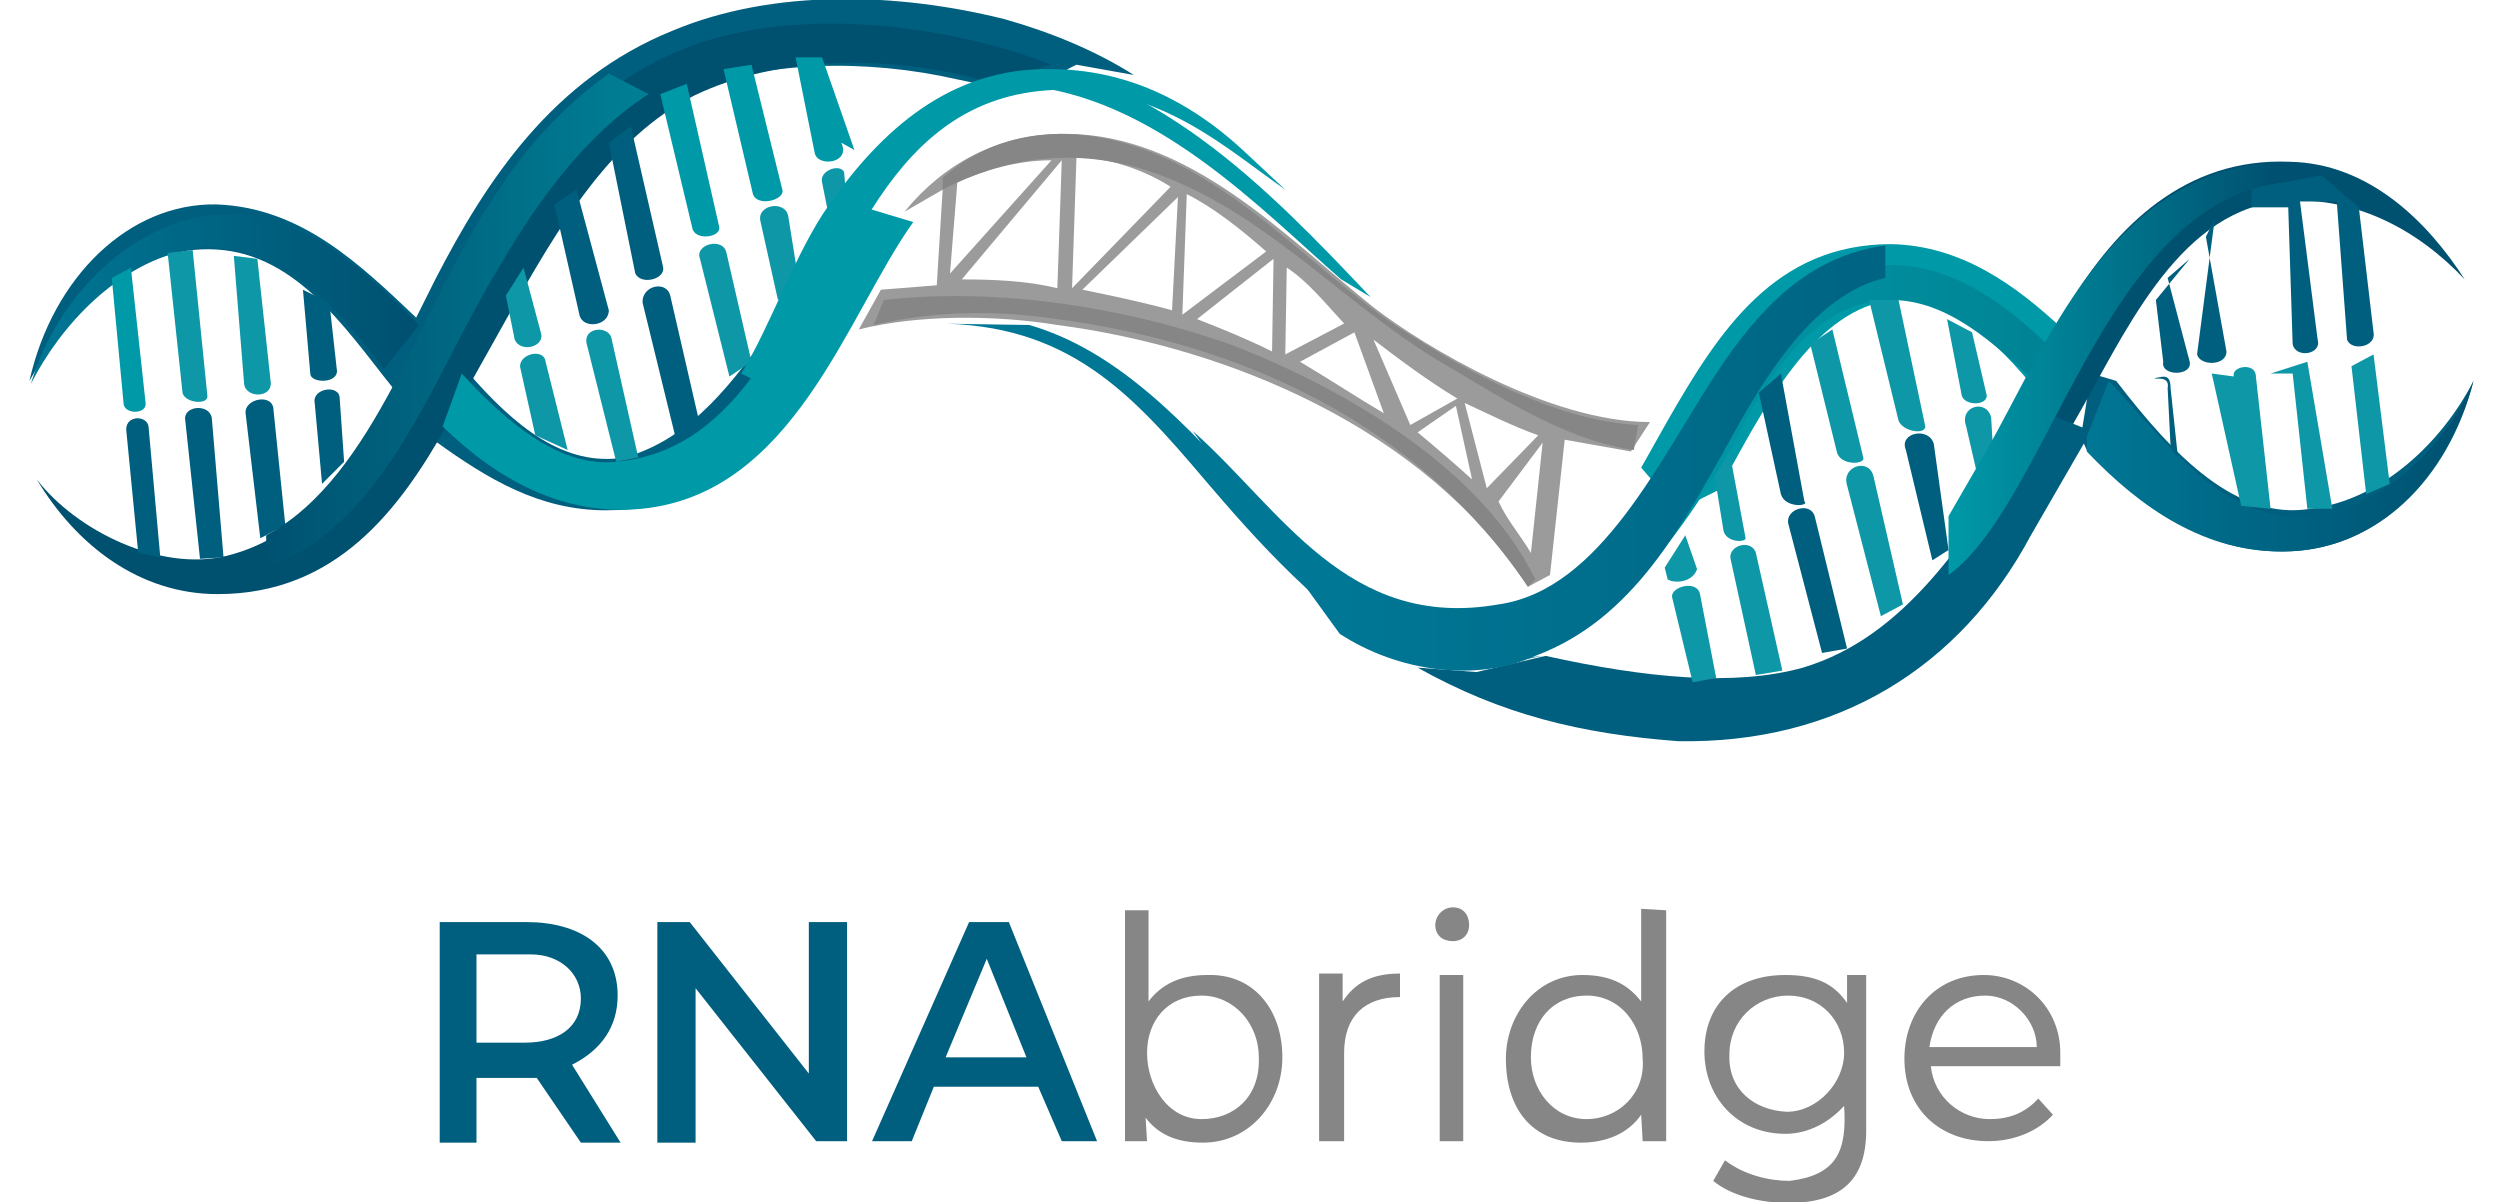
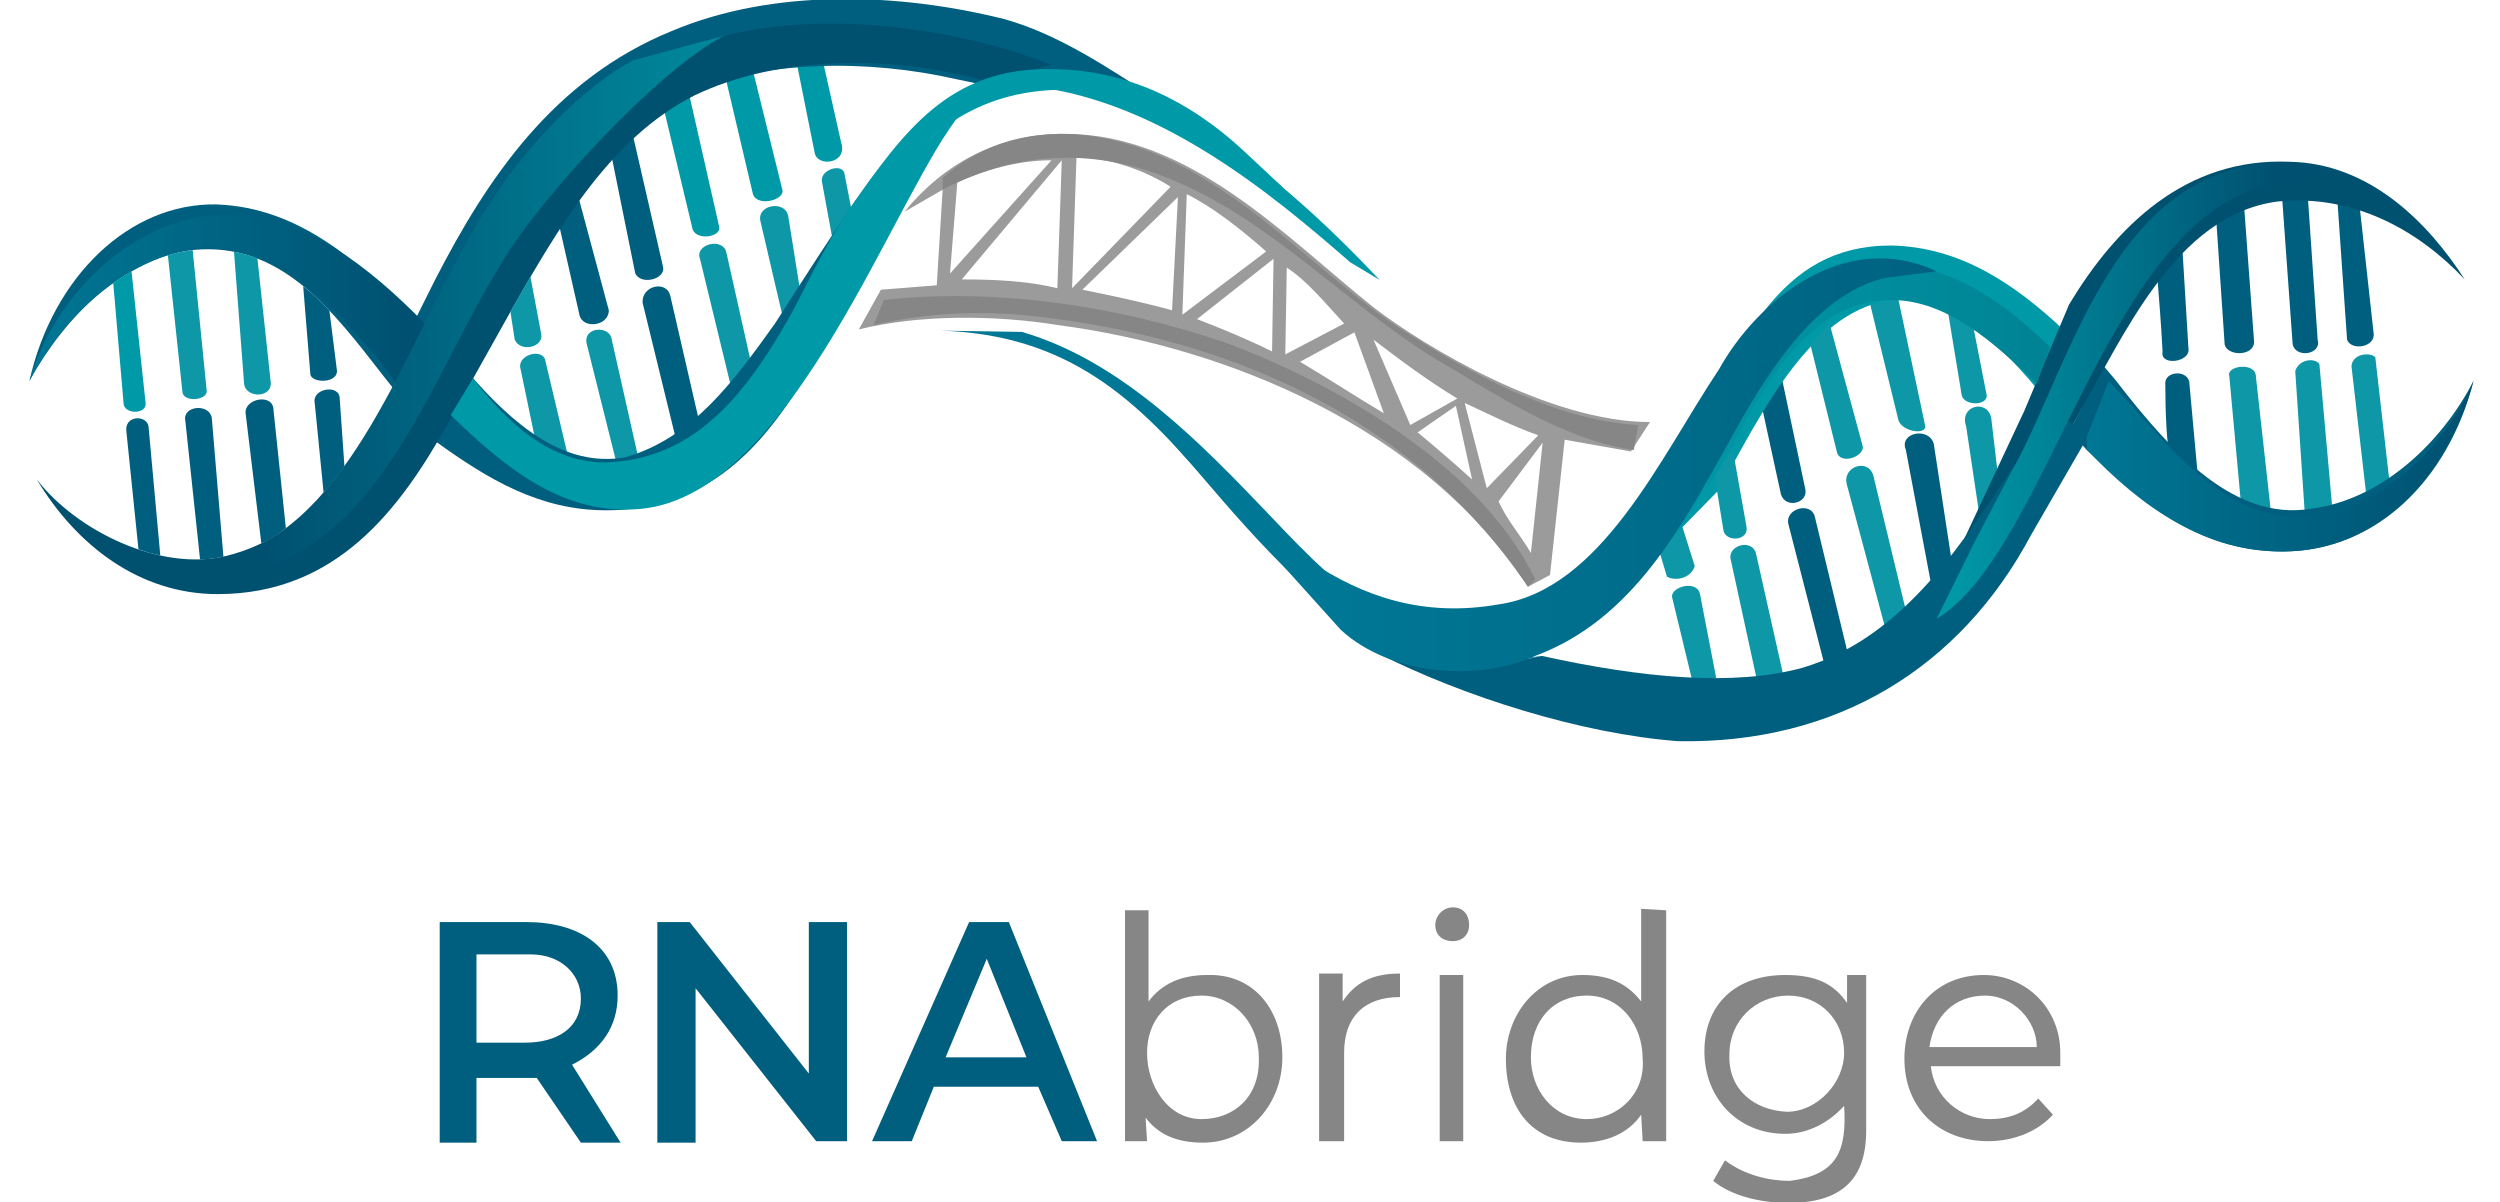
- <svg xmlns="http://www.w3.org/2000/svg" viewBox="0 0 170 81.7">
-   <style type="text/css">.cls-0 {fill:#005F7F;}
+ <svg xmlns="http://www.w3.org/2000/svg" viewBox="0 0 170 81.7" version="1.1" id="svg69">
+   <defs id="defs69" />
+   <style type="text/css" id="style1">.cls-0 {fill:#005F7F;}
.cls-1 {fill:#878787;}
.cls-2 {fill:#B2B2B2;}
.cls-3 {fill:#0099A8;}
.cls-4 {fill:#005070;}
.cls-5 {fill:#0D97A7;}
.cls-6 {fill:#9C9B9B;}
.cls-7 {fill:#007795;}
.cls-8 {fill:url(#SVGID_1_);}
.cls-9 {fill:#868686;}</style>
-   <path class="cls-0" d="m39.5 77.7-3-4.4h-0.7-3.4v4.4h-2.5v-15h5.9c3.6 0 6.2 1.7 6.2 5 0 2.1-1.1 3.7-3.1 4.7l3.3 5.3h-2.7zm-7.1-6.8h3.3c2.2 0 3.8-1 3.8-3 0-1.7-1.4-3-3.4-3h-3.7v6.1-0.1z" />
-   <path class="cls-0" d="m44.7 62.7h2.2l8.1 10.3v-10.3h2.6v14.9h-2.1l-8.2-10.4v10.5h-2.6v-15z" />
-   <path class="cls-0" d="m70.6 73.9h-7.1l-1.5 3.7h-2.7l6.6-14.9h2.7l6 14.9h-2.4l-1.6-3.7zm-0.8-2-2.7-6.7-2.8 6.7h5.5z" />
-   <path class="cls-9" d="m87.2 71.9c0 3.2-2.3 5.8-5.4 5.8-1.7 0-3-0.5-3.9-1.7l0.1 1.6h-1.5v-15.7h1.6v6.2c0.9-1.2 2.2-1.8 4-1.8 3.1-0.1 5.1 2.3 5.1 5.6zm-1.6 0c0-2.3-1.7-4.2-3.9-4.2-2.3 0-3.7 1.7-3.7 3.9s1.4 4.5 3.7 4.5c2.2 0 4-1.5 3.9-4.2z" />
-   <path class="cls-9" d="m95.2 66.2v1.6c-2.4 0-3.8 1.3-3.8 3.8v6h-1.7v-11.4h1.6v1.9c0.8-1.2 1.9-1.9 3.9-1.9z" />
-   <path class="cls-9" d="m97.6 62.9c0-0.6 0.5-1.2 1.2-1.2s1.1 0.5 1.1 1.2-0.5 1.1-1.1 1.1c-0.7 0-1.2-0.4-1.2-1.1zm0.3 3.4h1.6v11.3h-1.6v-11.3z" />
-   <path class="cls-9" d="m113.3 61.9v15.7h-1.6l-0.1-1.8c-0.9 1.3-2.4 1.9-4.1 1.9-3.4 0-5.1-2.4-5.1-5.7 0-3 2.1-5.7 5.2-5.7 1.7 0 3 0.5 4 1.8v-6.3l1.7 0.1zm-1.6 10.1c0-2.3-1.5-4.3-3.8-4.3s-3.8 1.7-3.8 4.2c0 2.2 1.5 4.2 3.8 4.2 2.1 0 4-1.7 3.8-4.1z" />
-   <path class="cls-9" d="m126.9 66.3h-1.3v1.9c-0.9-1.3-2.1-1.9-4.2-1.9-3.4 0-5.5 2-5.5 5.2 0 3.1 2.2 5.6 5.5 5.6 1.6 0 3-0.8 4-1.9 0.2 3.1-0.5 4.7-3.7 5.1-1.4 0-3.1-0.4-4.4-1.4l-0.8 1.4c1.2 1 3.2 1.5 5.1 1.5 3.5 0 5.3-1.5 5.3-4.9v-10.6zm-5.4 9.3c-2.2-0.1-4-1.5-3.9-3.9 0-2.3 1.8-4 4-4s3.8 1.7 3.8 3.9c0 2-1.8 4-3.9 4z" />
-   <path class="cls-9" d="m140.1 72.5h-8.8c0.2 2.1 2 3.6 4 3.6 1.3 0 2.4-0.4 3.3-1.4l1 1.1c-1 1.1-2.6 1.8-4.4 1.8-3.3 0-5.7-2.2-5.7-5.6 0-3.2 2.1-5.7 5.4-5.7 2.8 0 5.2 2.2 5.2 5.3v0.9zm-1.6-1.3c0-1.8-1.6-3.5-3.5-3.5-2.1 0-3.5 1.4-3.8 3.5h7.3z" />
-   <path class="cls-3" d="m93.2 20.2c-7.1-7.5-14.9-15.6-25.9-16.5l2.1 2.1c9.1 0.7 16.4 8.5 21.8 13.2l2 1.2z" />
-   <path class="cls-0" d="m68.3 1.3c-7.2-1.8-15.7-2.1-22.6 0.8-8.1 3.3-12.6 10.1-16.1 16.9l-1.3 2.6c-3.8-3.6-7.8-7.5-13.6-7.7-5.9-0.1-11.1 4.9-12.7 12 2.5-4.5 6.4-8.3 11.1-8.9 6-0.6 9.5 4.1 13 8.6l3.5 4.4c3.6 2.6 7.1 4.7 11.6 4.7 9.5 0 13.1-6.8 16.9-13.3l-4.2-1.4-1.2 2c-2.8 3.9-5.6 7.8-10.2 9.1-4.1 0.7-7.5-2.1-10.7-5.8l3.5-6.5c3.1-5.2 6.3-10.2 11.5-12.5 5.1-2.2 12.2-2.3 18.3-0.9l4.3 0.9 3.8-1.9 3.9 0.7c-2.5-1.6-5.6-2.9-8.8-3.8z" />
-   <path class="cls-4" d="m2.5 32.6c2.7 4.5 7 7.8 12.3 7.8 8.1 0 12.4-5.8 15.6-11.5l4.2-7.5c3.4-6 6.9-12 12.6-14.9 5.8-2.8 13.7-2.8 20.1-0.9l4.2-1.2c-7.2-2.8-17.4-4-24.7-1.2-7.7 2.9-11.8 9.7-15.7 16.5l-3.5 6.4c-2.9 5-6.5 10.3-12.2 11.7-4.5 1.1-10.2-1.7-12.9-5.2z" />
-   <path class="cls-3" d="m140.4 22.5c-3.4-3.2-7.1-5.8-11.8-5.9-7.9 0-11.7 5.9-15.2 12l-1.8 3.2 2.5 2.9 2.8-1.4 0.7-1.3c2.8-5.1 6-10.9 11-11.6 3.5-0.3 6.5 2.1 9.5 5.7l3.4-1-1.1-2.6z" />
-   <path class="cls-0" d="m143.9 25.9-1.7-0.5-0.7 4.3 0.4 0.9c3.7 3.4 7.4 6.9 13.3 6.9 6.4 0 11.3-4.9 13-11.6-2.1 4.1-6.2 8.1-11.1 8.7-5 0.8-9.2-3.5-13.2-8.7z" />
-   <path class="cls-4" d="m167.6 19c-2.5-3.9-6.5-7.9-11.9-8-7.1-0.3-11.8 4.4-15 9.7l-3.8 6.8-1.8 3.2 2.5 2.6 2.4-2.7 1.1-2c3.3-5.7 6.8-14 13.8-14.9 5.1-0.5 9.5 1.9 12.7 5.3z" />
-   <path class="cls-0" d="m138.1 36.4 4.1-7.1-2.8-1.1-1.8 2.5c-4 6-8 12.6-15 14.7-4.7 1.3-10.7 0.7-17.5-0.8l-4.7 1.1-4-0.3c5.7 3.2 11.1 4.5 17.7 5 10.8 0.2 19.2-5 24-14z" />
-   <path class="cls-7" d="m70 22.1-6.4-0.1c9 0 13.3 4.7 18.3 10.6 3.5 4.1 8 9.2 13.5 12.3l5.3 0.5 4.2-0.8c-8 1.1-13.5-4.2-18.5-9.5-4.5-4.7-9.5-11-16.4-13z" />
+   <path class="cls-0" d="m39.5 77.7-3-4.4h-0.7-3.4v4.4h-2.5v-15h5.9c3.6 0 6.2 1.7 6.2 5 0 2.1-1.1 3.7-3.1 4.7l3.3 5.3h-2.7zm-7.1-6.8h3.3c2.2 0 3.8-1 3.8-3 0-1.7-1.4-3-3.4-3h-3.7v6.1-0.1z" id="path1" />
+   <path class="cls-0" d="m44.7 62.7h2.2l8.1 10.3v-10.3h2.6v14.9h-2.1l-8.2-10.4v10.5h-2.6v-15z" id="path2" />
+   <path class="cls-0" d="m70.6 73.9h-7.1l-1.5 3.7h-2.7l6.6-14.9h2.7l6 14.9h-2.4l-1.6-3.7zm-0.8-2-2.7-6.7-2.8 6.7h5.5z" id="path3" />
+   <path class="cls-9" d="m87.2 71.9c0 3.2-2.3 5.8-5.4 5.8-1.7 0-3-0.5-3.9-1.7l0.1 1.6h-1.5v-15.7h1.6v6.2c0.9-1.2 2.2-1.8 4-1.8 3.1-0.1 5.1 2.3 5.1 5.6zm-1.6 0c0-2.3-1.7-4.2-3.9-4.2-2.3 0-3.7 1.7-3.7 3.9s1.4 4.5 3.7 4.5c2.2 0 4-1.5 3.9-4.2z" id="path4" />
+   <path class="cls-9" d="m95.2 66.2v1.6c-2.4 0-3.8 1.3-3.8 3.8v6h-1.7v-11.4h1.6v1.9c0.8-1.2 1.9-1.9 3.9-1.9z" id="path5" />
+   <path class="cls-9" d="m97.6 62.9c0-0.6 0.5-1.2 1.2-1.2s1.1 0.5 1.1 1.2-0.5 1.1-1.1 1.1c-0.7 0-1.2-0.4-1.2-1.1zm0.3 3.4h1.6v11.3h-1.6v-11.3z" id="path6" />
+   <path class="cls-9" d="m113.3 61.9v15.7h-1.6l-0.1-1.8c-0.9 1.3-2.4 1.9-4.1 1.9-3.4 0-5.1-2.4-5.1-5.7 0-3 2.1-5.7 5.2-5.7 1.7 0 3 0.5 4 1.8v-6.3l1.7 0.1zm-1.6 10.1c0-2.3-1.5-4.3-3.8-4.3s-3.8 1.7-3.8 4.2c0 2.2 1.5 4.2 3.8 4.2 2.1 0 4-1.7 3.8-4.1z" id="path7" />
+   <path class="cls-9" d="m126.9 66.3h-1.3v1.9c-0.9-1.3-2.1-1.9-4.2-1.9-3.4 0-5.5 2-5.5 5.2 0 3.1 2.2 5.6 5.5 5.6 1.6 0 3-0.8 4-1.9 0.2 3.1-0.5 4.7-3.7 5.1-1.4 0-3.1-0.4-4.4-1.4l-0.8 1.4c1.2 1 3.2 1.5 5.1 1.5 3.5 0 5.3-1.5 5.3-4.9v-10.6zm-5.4 9.3c-2.2-0.1-4-1.5-3.9-3.9 0-2.3 1.8-4 4-4s3.8 1.7 3.8 3.9c0 2-1.8 4-3.9 4z" id="path8" />
+   <path class="cls-9" d="m140.1 72.5h-8.8c0.2 2.1 2 3.6 4 3.6 1.3 0 2.4-0.4 3.3-1.4l1 1.1c-1 1.1-2.6 1.8-4.4 1.8-3.3 0-5.7-2.2-5.7-5.6 0-3.2 2.1-5.7 5.4-5.7 2.8 0 5.2 2.2 5.2 5.3v0.9zm-1.6-1.3c0-1.8-1.6-3.5-3.5-3.5-2.1 0-3.5 1.4-3.8 3.5h7.3z" id="path9" />
+   <path class="cls-3" d="M 93.825,19.044 C 86.725,11.544 78.3,4.6 67.3,3.7 l 2.1,2.1 c 9.1,0.7 17.025,7.344 22.425,12.044 z" id="path10" />
+   <path class="cls-3" d="m48.9 15.4-2.2-9.7-1.8 0.7 2.2 9.2c0.3 0.8 2 0.5 1.8-0.2z" id="path27" />
+   <path class="cls-0" d="m45.1 18.2-2.2-9.6-1.5 1.1 1.8 8.9c0.4 0.8 2 0.4 1.9-0.4z" id="path28" />
+   <path class="cls-0" d="m41.4 21.1-2.2-8.2-1.5 1 1.7 7.5c0.2 1 2 0.8 2-0.3z" id="path29" />
+   <path class="cls-3" d="m53.2 12.9-2.1-8.5-1.9 0.3 2 8.5c0.3 0.9 2.2 0.4 2-0.3z" id="path26" />
+   <path class="cls-3" d="m 55.9,3.9 h -1.8 l 1.3,6.5 c 0.2,1 2.268,0.722 1.8,-0.7 z" id="path25" />
+   <path class="cls-5" d="m43.4 31.1-1.8-8c-0.1-1-2-0.9-1.7 0.3l2 8 1.5-0.3z" id="path32" />
+   <path class="cls-5" d="M 51.233,25.395 49.4,17.2 c -0.2,-1.1 -2.2,-0.6 -1.8,0.4 l 2.133,8.795 z" id="path34" />
+   <path class="cls-5" d="M 38.6,30.92 37.1,24.6 c -0.1,-1 -2,-0.5 -1.7,0.5 l 1,4.82 z" id="path31" />
+   <path class="cls-5" d="M 58.114,15.338 57.4,11.7 c -0.3,-0.6 -1.7,-0.1 -1.5,0.7 l 0.71,3.87 z" id="path36" />
+   <path class="cls-5" d="m 54.4,19.7 -0.8,-5 C 53.4,13.6 51.5,13.9 51.7,15 l 1.565,6.715 z" id="path35" />
+   <path class="cls-0" d="M 68.3,1.3 C 61.1,-0.5 52.6,-0.8 45.7,2.1 37.6,5.4 33.1,12.2 29.6,19 l -1.3,2.6 C 24.5,18 20.5,14.1 14.7,13.9 8.8,13.8 3.6,18.8 2,25.9 4.5,21.4 8.4,17.6 13.1,17 c 6,-0.6 9.5,4.1 13,8.6 l 3.5,4.4 c 3.6,2.6 7.1,4.7 11.6,4.7 9.5,0 12.912,-8.05 16.712,-14.55 L 62.765,8.018 C 59.546,12.506 62.249,6.999 52.7,22 49.9,25.9 47.1,29.8 42.5,31.1 38.4,31.8 35,29 31.8,25.3 l 3.5,-6.5 C 38.4,13.6 41.6,8.6 46.8,6.3 51.9,4.1 59,4 65.1,5.4 l 4.3,0.9 3.612,-1.384 3.9,0.7 C 74.412,4.016 71.5,2.2 68.3,1.3 Z" id="path11" />
+   <path class="cls-4" d="m2.5 32.6c2.7 4.5 7 7.8 12.3 7.8 8.1 0 12.4-5.8 15.6-11.5l4.2-7.5c3.4-6 6.9-12 12.6-14.9 5.8-2.8 13.7-2.8 20.1-0.9l4.2-1.2c-7.2-2.8-17.4-4-24.7-1.2-7.7 2.9-11.8 9.7-15.7 16.5l-3.5 6.4c-2.9 5-6.5 10.3-12.2 11.7-4.5 1.1-10.2-1.7-12.9-5.2z" id="path12" />
+   <path class="cls-5" d="M 129.687,41.873 127.4,32.4 c -0.3,-1.3 -2.2,-0.7 -1.8,0.6 l 2.587,9.673 z" id="path52" />
+   <path class="cls-0" d="M 125.744,44.818 123.4,35.1 c -0.3,-1 -2,-0.5 -1.8,0.5 l 2.444,9.518 z" id="path51" />
+   <path class="cls-0" d="M 132.721,38.195 131.5,30.2 c -0.3,-1.2 -2.4,-0.8 -1.9,0.4 l 1.723,9.157 z" id="path53" />
+   <path class="cls-5" d="M 135.854,32.254 135.4,28.4 c -0.3,-1.3 -2.2,-0.8 -1.7,0.6 l 0.867,5.811 z" id="path54" />
+   <path class="cls-5" d="m 135.1,26.9 -0.934,-4.775 -1.7,-0.9 L 133.4,26.9 c 0.2,0.7 1.7,0.7 1.7,0 z" id="path58" />
+   <path class="cls-5" d="m130.9 28.9-1.8-8.5h-2l2 8.2c0.3 0.8 2 1 1.8 0.3z" id="path59" />
+   <path class="cls-0" d="M 122.777,33.338 121.1,25.4 l -1.5,1.3 1.5,6.9 c 0.3,1 1.779,0.645 1.677,-0.262 z" id="path61" />
+   <path class="cls-5" d="m 115.244,38.497 -0.997,-3.169 -1.4,2.2 0.507,1.684 c 0.5,0.3 1.591,0.184 1.891,-0.716 z" id="path48" />
+   <path class="cls-3" d="m 140.4,22.5 c -3.4,-3.2 -7.1,-5.706 -11.8,-5.806 -7.9,0 -9.936,6.971 -13.919,12.688 -0.845,1.213 -0.722,2.545 -1.081,3.817 L 112.991,37.294 116.9,33.3 117.6,32 c 2.8,-5.1 6,-10.9 11,-11.6 3.5,-0.3 6.789,2.288 9.789,5.888 L 141.5,25.1 Z" id="path13" />
+   <path class="cls-5" d="m 159.9,24.9 c 0.079,-0.914 1.377,-0.951 1.622,-0.59 L 162.5,32.9 l -1.6,0.7 z" id="path65" />
+   <path class="cls-5" d="M 151.591,25.556 152.4,34.4 l 2,0.2 -1,-9 c 0,-1 -2.009,-0.744 -1.809,-0.044 z" id="path66" />
+   <path class="cls-5" d="M 157.718,24.755 158.6,34.6 l -1.874,0.315 -0.65,-9.691 c 0.285,-0.83 1.349,-0.901 1.641,-0.469 z" id="path64" />
+   <path class="cls-0" d="m 149.448,32.315 -0.566,-6.203 c 0,-1 -1.737,-0.933 -1.641,0.029 0,2.044 0.095,3.759 0.293,5.009 z" id="path57" />
+   <path class="cls-0" d="M 143.9,25.9 143.081,24.929 140.727,29.269 141.9,30.6 c 3.7,3.4 7.4,6.9 13.3,6.9 6.4,0 11.3,-4.9 13,-11.6 -2.1,4.1 -6.2,8.1 -11.1,8.7 -5,0.8 -9.2,-3.5 -13.2,-8.7 z" id="path14" />
+   <path class="cls-0" d="M 155.18,13.393 155.9,23.4 c 0.2,1 2,0.7 1.7,-0.3 l -0.67,-9.754 2.014,0.309 L 159.6,23.1 c 0.3,0.8 2,0.5 1.8,-0.5 l -0.956,-8.677 z" id="path55" />
+   <path class="cls-0" d="m 150.71,15.033 1.897,-0.899 0.671,9.104 c 0,1 -1.8,1 -2,0.2 z" id="path56" />
+   <path class="cls-0" d="m 146.69,18.705 1.726,-1.573 0.395,6.518 c 0.2,1 -1.956,1.265 -1.756,0.265 -0.102,-2.035 -0.227,-3.304 -0.366,-5.21 z" id="path63" />
+   <path class="cls-4" d="m 167.6,19 c -2.5,-3.9 -6.5,-7.9 -11.9,-8 -7.1,-0.3 -11.8,4.4 -15,9.7 l -3.049,7.242 -4.673,9.962 5.373,-4.162 L 140,30.6 l 1.1,-2 c 3.3,-5.7 6.8,-14 13.8,-14.9 5.1,-0.5 9.5,1.9 12.7,5.3 z" id="path15" />
+   <path class="cls-5" d="m116.7 46.1-1.1-5.7c-0.2-1-2-0.5-1.9 0.2l1.4 5.8 1.6-0.3z" id="path49" />
+   <path class="cls-5" d="M 121.255,45.876 119.4,37.6 c -0.3,-1 -2,-0.5 -1.7,0.5 l 1.755,8.076 z" id="path50" />
+   <path class="cls-5" d="M 118.755,35.782 117.821,30.523 116.6,32.4 l 0.6,3.7 c 0.2,0.8 1.776,0.667 1.555,-0.318 z" id="path62" />
+   <path class="cls-0" d="m 138.1,36.4 4.1,-7.1 -2.8,-1.1 -1.8,2.5 c -4,6 -8,12.6 -15,14.7 -4.7,1.3 -10.965,0.7 -17.765,-0.8 l -4.523,0.956 -6.537,-1.092 C 99.514,47.36 107.5,49.9 114.1,50.4 c 10.8,0.2 19.2,-5 24,-14 z" id="path16" />
+   <path class="cls-7" d="m 69.484,22.569 -6.4,-0.1 c 9,0 13.816,4.231 18.816,10.131 3.5,4.1 8,9.2 13.5,12.3 l 5.3,0.5 4.2,-0.8 C 96.9,45.7 91.4,40.4 86.4,35.1 81.9,30.4 76.384,24.569 69.484,22.569 Z" id="path17" />
  <linearGradient id="SVGID_1_" x1="111.8" x2="140.3" y1="26.46" y2="26.46" gradientUnits="userSpaceOnUse">
-     <stop stop-color="#0099A8" offset="0" />
-     <stop stop-color="#008394" offset=".962" />
+     <stop stop-color="#0099A8" offset="0" id="stop17" />
+     <stop stop-color="#008394" offset=".962" id="stop18" />
  </linearGradient>
-   <path class="cls-8" d="m108.6 38.6c5.3-5 8.8-17.2 16.5-20 5.6-1.9 10.3 1.1 14.3 5l-0.9 2.5c-2.9-2.8-6.1-5.7-9.9-5.7-5.5 0-8.6 5.7-11 10.3-1.9 3.2-4.2 6.8-7 9.3l-2-1.4z" />
-   <path class="cls-3" d="m30.1 29 1.3-3.6c3.2 3.5 6.8 6.4 10.5 6 8.8-0.8 11.7-10.5 16.2-17.5l4 1.2c-4.5 6.3-8.1 18.5-18.5 19.5-5.2 0.5-9.7-1.9-13.5-5.6z" />
+   <path class="cls-8" d="m108.6 38.6c5.3-5 8.8-17.2 16.5-20 5.6-1.9 10.3 1.1 14.3 5l-0.9 2.5c-2.9-2.8-6.1-5.7-9.9-5.7-5.5 0-8.6 5.7-11 10.3-1.9 3.2-4.2 6.8-7 9.3l-2-1.4z" id="path18" />
+   <path class="cls-3" d="m 30.652,28.227 1.507,-2.502 C 34.993,29.444 38.2,31.8 41.9,31.4 50.7,30.6 53.694,20.587 58.194,13.588 L 65.44,7.58 C 60.92,12.909 54,33.6 43.6,34.6 38.4,35.1 34.452,31.927 30.652,28.227 Z" id="path19" />
  <linearGradient id="SVGID_00000088847826928033195160000003858317006857715988_" x1="91.06" x2="139" y1="26.42" y2="26.42" gradientUnits="userSpaceOnUse">
-     <stop stop-color="#007795" offset="0" />
-     <stop stop-color="#005F7F" offset=".962" />
+     <stop stop-color="#007795" offset="0" id="stop19" />
+     <stop stop-color="#005F7F" offset=".962" id="stop20" />
  </linearGradient>
-   <path d="m91.1 43.1c4 2.6 9.3 3.3 13.3 1.5 6.7-2.5 10-8.9 13.2-14.6 2.4-4.4 5.8-10 10.6-11.1v-2.2c-5.3 0.7-8.6 4.4-11.3 8.4-4 6-8 15-15 16-10.3 1.8-14.8-6.5-20.8-11.8l10 13.8z" fill="url(#SVGID_00000088847826928033195160000003858317006857715988_)" />
+   <path d="M 91.178,42.834 C 94.522,45.903 100.4,46.4 104.4,44.6 c 6.7,-2.5 10,-8.9 13.2,-14.6 2.4,-4.4 5.8,-10 10.6,-11.1 l 3.479,-0.455 C 125.376,15.501 119.434,20.535 116.9,25.1 c -4,6 -8,15 -15,16 C 91.6,42.9 85.603,35.273 79.603,29.973 Z" fill="url(#SVGID_00000088847826928033195160000003858317006857715988_)" id="path20" />
  <linearGradient id="SVGID_00000080916841434936477460000014987309813584889160_" x1="2.033" x2="28.51" y1="22.74" y2="22.74" gradientUnits="userSpaceOnUse">
-     <stop stop-color="#007795" offset="0" />
-     <stop stop-color="#005171" offset=".962" />
+     <stop stop-color="#007795" offset="0" id="stop21" />
+     <stop stop-color="#005171" offset=".962" id="stop22" />
  </linearGradient>
-   <path d="m2.1 26.1c2-3.9 5.8-8.2 11-9.2 5.3-0.8 9.5 3.5 13 8.2l2.4-3c-3.8-3.9-7.9-7.5-12.8-7.5-5.7-0.2-11.6 4.8-13.6 11.5z" fill="url(#SVGID_00000080916841434936477460000014987309813584889160_)" />
+   <path d="M 1.998,25.909 C 3.998,22.009 7.9,17.9 13.1,16.9 c 5.3,-0.8 10.307,4.373 13.807,9.073 L 28.909,22.023 C 25.109,18.123 20.6,14.6 15.7,14.6 10,14.4 3.998,19.209 1.998,25.909 Z" fill="url(#SVGID_00000080916841434936477460000014987309813584889160_)" id="path22" />
  <linearGradient id="SVGID_00000078029427683760373090000003596638590010166366_" x1="141.9" x2="168.2" y1="26.45" y2="26.45" gradientUnits="userSpaceOnUse">
-     <stop stop-color="#007795" offset="0" />
-     <stop stop-color="#005171" offset=".962" />
+     <stop stop-color="#007795" offset="0" id="stop23" />
+     <stop stop-color="#005171" offset=".962" id="stop24" />
  </linearGradient>
-   <path d="m141.9 29.7 1.5-3.8c3.7 4 7.2 8.7 12 9.2 4.6 0.5 10.2-3.2 12.8-9.2-1.6 6-6.1 11.5-12.8 11.6-5.4 0.1-9.8-2.9-13.5-6.8v-1z" fill="url(#SVGID_00000078029427683760373090000003596638590010166366_)" />
-   <path class="cls-3" d="m58.1 10.2-2.2-6.3h-1.8l1.3 6.5c0.2 1 2.5 0.7 1.8-0.7l0.9 0.5z" />
-   <path class="cls-3" d="m53.2 12.9-2.1-8.5-1.9 0.3 2 8.5c0.3 0.9 2.2 0.4 2-0.3z" />
-   <path class="cls-3" d="m48.9 15.4-2.2-9.7-1.8 0.7 2.2 9.2c0.3 0.8 2 0.5 1.8-0.2z" />
-   <path class="cls-0" d="m45.1 18.2-2.2-9.6-1.5 1.1 1.8 8.9c0.4 0.8 2 0.4 1.9-0.4z" />
-   <path class="cls-0" d="m41.4 21.1-2.2-8.2-1.5 1 1.7 7.5c0.2 1 2 0.8 2-0.3z" />
-   <path class="cls-5" d="m36.8 22.7-1.2-4.5-1.2 1.9 0.6 3c0.4 0.9 2 0.5 1.8-0.4z" />
-   <path class="cls-5" d="m38.6 30.6-1.5-6c-0.1-1-2-0.5-1.7 0.5l1 4.5 2.2 1z" />
-   <path class="cls-5" d="m43.4 31.1-1.8-8c-0.1-1-2-0.9-1.7 0.3l2 8 1.5-0.3z" />
-   <path class="cls-0" d="m47.6 28.9-2-8.7c-0.2-1.2-2-0.8-1.9 0.4l2.2 9 1.7-0.7z" />
-   <path class="cls-5" d="m51.1 24.6-1.7-7.4c-0.2-1.1-2.2-0.6-1.8 0.4l2 8 1.5-1z" />
-   <path class="cls-5" d="m54.4 19.7-0.8-5c-0.2-1.1-2.1-0.8-1.9 0.3l1.2 5.4 1.5-0.7z" />
-   <path class="cls-5" d="m57.6 14.1-0.2-2.4c-0.3-0.6-1.7-0.1-1.5 0.7l0.5 2.5 1.2-0.8z" />
-   <path class="cls-3" d="m9.9 27.4-1-9.2-1.3 0.7 0.8 8.5c0 0.8 1.6 0.8 1.5 0z" />
-   <path class="cls-5" d="m14.1 26.9-1-9.9-1.7 0.2 1 9.4c0 0.8 1.8 1 1.7 0.3z" />
-   <path class="cls-5" d="m18.4 25.9-0.9-8.3-1.6-0.2 0.7 8.7c0.1 1 2 1 1.8-0.2z" />
-   <path class="cls-0" d="m22.9 25.1-0.5-4.5-1.8-0.9 0.5 5.7c0 0.7 2 0.7 1.8-0.3z" />
-   <path class="cls-0" d="m23.4 31.4-0.3-4.3c0-1-1.9-0.7-1.7 0.3l0.5 5.5 1.5-1.5z" />
-   <path class="cls-0" d="m19.4 35.7-0.8-7.8c0-1.2-2-0.8-1.9 0.2l1 8.5 1.7-0.9z" />
-   <path class="cls-0" d="m15.2 37.9-0.8-9.5c-0.2-1-2-0.8-1.8 0.2l1 9.4 1.6-0.1z" />
-   <path class="cls-0" d="m10.9 37.9-0.8-8.9c-0.1-0.8-1.7-0.8-1.5 0.4l0.8 8.2 1.5 0.3z" />
-   <path class="cls-6" d="m59.9 19.7-1.5 2.7c4-1 9.2-1 13.5-0.3 11.5 1.5 25 7 32 17.8l1.5-0.8 1-9.2 4.5 0.8 1.3-2c-6.8 0-15.3-5.1-18.8-7.8-6-4.8-12.5-11.8-21-11.8-4.5 0-8.2 2-10.9 5.3l2.6-1.5-0.4 6.5-3.8 0.3zm39.2 7.4-3.2 1.8-2.5-5.8c1.7 1.3 3.7 2.8 5.7 4zm-5 1c-1.7-1-4-2.5-5.7-3.5l3.7-2 2 5.5zm-2.7-6.1-4 2.1 0.1-5.9c1.4 0.9 2.6 2.4 3.9 3.8zm-4.8-4.4-0.1 6.3c-1.6-0.8-3.3-1.5-5.1-2.2l5.2-4.1zm-0.5-0.5-5.7 4.3 0.3-8.2c1.8 0.9 3.7 2.4 5.4 3.9zm-6.5-4.4-6.7 6.9 0.3-8.9c2.2 0 4.7 0.9 6.4 2zm-7.4-1.8-0.3 8.7c-2-0.5-4.3-0.6-6.5-0.6l6.8-8.1zm-7.1 1.5c1.8-0.8 4-1.5 6.4-1.5l-6.9 7.7 0.5-6.2zm8.5 7.3 6.5-6.3-0.4 7.7c-1.8-0.5-4.1-1-6.1-1.4zm27.5 13.5-1.5-5.8c1.5 0.7 3.3 1.6 5 2.2l-3.5 3.6zm3.8-3.1-0.8 7.5c-0.7-1.2-1.6-2.2-2.2-3.5l3-4zm-8.5-0.7 2.6-1.8 1.1 5c-1.1-1-2.5-2.2-3.7-3.2z" />
-   <path class="cls-9" d="m60.1 20.4-0.7 1.7c4.3-1 8.5-1 12.5-0.4 10.5 1.4 23.7 5.9 32 18.2l0.5-0.5c-4-8.3-14.7-13.7-20.8-16-8-2.8-16.5-3.8-23.5-3z" />
-   <path class="cls-9" d="m64.1 12.9c5.3-2.8 10.6-2.7 15.3-0.8 7 2.8 12 8.5 18.2 12.3 3.5 2 8.5 5.5 13.5 6.2l0.3-1.7c-5.8-0.3-11.8-3.8-15.3-6-6.5-3.9-12.5-11.8-21-13.5-4-0.8-8 0-11 2.7v0.8z" />
-   <path class="cls-5" d="m115.4 38.7-0.8-2.3-1.4 2.2 0.2 0.8c0.5 0.3 1.7 0.2 2-0.7z" />
-   <path class="cls-5" d="m116.7 46.1-1.1-5.7c-0.2-1-2-0.5-1.9 0.2l1.4 5.8 1.6-0.3z" />
-   <path class="cls-5" d="m121.2 45.6-1.8-8c-0.3-1-2-0.5-1.7 0.5l1.7 7.8 1.8-0.3z" />
-   <path class="cls-0" d="m125.6 44.1-2.2-9c-0.3-1-2-0.5-1.8 0.5l2.3 8.8 1.7-0.3z" />
-   <path class="cls-5" d="m129.4 41.1-2-8.7c-0.3-1.3-2.2-0.7-1.8 0.6l2.3 8.9 1.5-0.8z" />
-   <path class="cls-0" d="m132.5 37.4-1-7.2c-0.3-1.2-2.4-0.8-1.9 0.4l1.8 7.5 1.1-0.7z" />
-   <path class="cls-5" d="m135.6 31.9-0.2-3.5c-0.3-1.3-2.2-0.8-1.7 0.6l0.9 3.9 1-1z" />
-   <path class="cls-0" d="m153.1 14.1h2.5l0.3 9.3c0.2 1 2 0.7 1.7-0.3l-1.2-9.4h2.5l0.7 9.4c0.3 0.8 2 0.5 1.8-0.5l-1-8.5-2.8-2.4-4.5 0.7v1.7z" />
-   <path class="cls-0" d="m150.6 14.9-0.6 1.2 1.4 7.8c0 1-1.8 1-2 0.2l1.2-9.2z" />
-   <path class="cls-0" d="m148.1 31.1-0.5-4.7c0-1-0.5-0.8-1-0.7-0.4 0.2 1-0.3 0.8 0.7l0.2 4 0.5 0.7z" />
-   <path class="cls-5" d="m135.1 26.9-1-4.3-1.7-0.9 1 5.2c0.2 0.7 1.7 0.7 1.7 0z" />
-   <path class="cls-5" d="m130.9 28.9-1.8-8.5h-2l2 8.2c0.3 0.8 2 1 1.8 0.3z" />
-   <path class="cls-5" d="m126.7 31.1-2.1-8.7-1.5 1 1.8 7.3c0.2 1 2 0.9 1.8 0.4z" />
-   <path class="cls-0" d="m122.7 34.1-1.6-8.7-1.5 1.3 1.5 6.9c0.3 1 2 0.8 1.6 0.5z" />
-   <path class="cls-5" d="m118.7 36.6-1.1-5.9-1 1.7 0.6 3.7c0.2 0.8 1.5 0.8 1.5 0.5z" />
-   <path class="cls-0" d="m148.9 17.6-1.5 1.3 1.5 5.7c0.2 1-2 1-1.8 0l-0.5-4.2 2.3-2.8z" />
-   <path class="cls-5" d="m154.4 25.4 2.5-0.8 1.7 10h-1.7l-1-9.2h-1.5z" />
-   <path class="cls-5" d="m159.9 24.9 1.5-0.8 1.1 8.8-1.6 0.7-1-8.7z" />
-   <path class="cls-5" d="m151.9 25.6-1.5-0.2 2 9 2 0.2-1-9c0-1-1.7-0.7-1.5 0z" />
+   <path d="m 141.9,29.7 1.5,-3.8 c 3.7,4 7.2,8.7 12,9.2 4.6,0.5 10.2,-3.2 12.8,-9.2 -1.6,6 -6.1,11.5 -12.8,11.6 -5.4,0.1 -9.788,-3.013 -13.488,-6.913 z" fill="url(#SVGID_00000078029427683760373090000003596638590010166366_)" id="path24" />
+   <path class="cls-5" d="M 36.8,22.7 36.067,18.804 34.709,21.19 35,23.1 c 0.4,0.9 2,0.5 1.8,-0.4 z" id="path30" />
+   <path class="cls-0" d="m47.6 28.9-2-8.7c-0.2-1.2-2-0.8-1.9 0.4l2.2 9 1.7-0.7z" id="path33" />
+   <path class="cls-3" d="M 9.9,27.4 8.943,18.45 C 8.503,18.701 8.088,18.967 7.701,19.249 L 8.4,27.4 c 0,0.8 1.6,0.8 1.5,0 z" id="path37" />
+   <path class="cls-5" d="M 14.053,26.548 13.1,17 c -0.565,0.086 -1.13,0.172 -1.684,0.36 L 12.4,26.6 c 0,0.8 1.753,0.648 1.653,-0.052 z" id="path38" />
+   <path class="cls-5" d="M 18.4,25.9 17.504,17.573 C 16.986,17.381 16.461,17.213 15.912,17.115 L 16.6,26.1 c 0.1,1 2,1 1.8,-0.2 z" id="path39" />
+   <path class="cls-0" d="M 22.9,25.1 22.4,21.123 C 21.831,20.512 21.237,19.955 20.616,19.458 L 21.1,25.4 c 0,0.7 2,0.7 1.8,-0.3 z" id="path40" />
+   <path class="cls-0" d="M 23.422,31.709 23.1,27.1 c 0,-1 -1.9,-0.7 -1.7,0.3 l 0.605,6.102 c 0.495,-0.569 0.98,-1.151 1.417,-1.793 z" id="path41" />
+   <path class="cls-0" d="M 19.439,35.911 18.6,27.9 c 0,-1.2 -2,-0.8 -1.9,0.2 l 1.07,8.848 c 0.63,-0.265 1.162,-0.637 1.669,-1.037 z" id="path42" />
+   <path class="cls-0" d="M 15.192,37.849 14.4,28.4 c -0.2,-1 -2,-0.8 -1.8,0.2 l 1.004,9.447 c 0.543,-0.02 1.076,-0.074 1.588,-0.198 z" id="path43" />
+   <path class="cls-0" d="M 10.9,37.767 10.1,29 C 10,28.2 8.4,28.2 8.6,29.4 l 0.816,7.954 c 0.476,0.164 0.957,0.321 1.484,0.413 z" id="path44" />
+   <path class="cls-6" d="m59.9 19.7-1.5 2.7c4-1 9.2-1 13.5-0.3 11.5 1.5 25 7 32 17.8l1.5-0.8 1-9.2 4.5 0.8 1.3-2c-6.8 0-15.3-5.1-18.8-7.8-6-4.8-12.5-11.8-21-11.8-4.5 0-8.2 2-10.9 5.3l2.6-1.5-0.4 6.5-3.8 0.3zm39.2 7.4-3.2 1.8-2.5-5.8c1.7 1.3 3.7 2.8 5.7 4zm-5 1c-1.7-1-4-2.5-5.7-3.5l3.7-2 2 5.5zm-2.7-6.1-4 2.1 0.1-5.9c1.4 0.9 2.6 2.4 3.9 3.8zm-4.8-4.4-0.1 6.3c-1.6-0.8-3.3-1.5-5.1-2.2l5.2-4.1zm-0.5-0.5-5.7 4.3 0.3-8.2c1.8 0.9 3.7 2.4 5.4 3.9zm-6.5-4.4-6.7 6.9 0.3-8.9c2.2 0 4.7 0.9 6.4 2zm-7.4-1.8-0.3 8.7c-2-0.5-4.3-0.6-6.5-0.6l6.8-8.1zm-7.1 1.5c1.8-0.8 4-1.5 6.4-1.5l-6.9 7.7 0.5-6.2zm8.5 7.3 6.5-6.3-0.4 7.7c-1.8-0.5-4.1-1-6.1-1.4zm27.5 13.5-1.5-5.8c1.5 0.7 3.3 1.6 5 2.2l-3.5 3.6zm3.8-3.1-0.8 7.5c-0.7-1.2-1.6-2.2-2.2-3.5l3-4zm-8.5-0.7 2.6-1.8 1.1 5c-1.1-1-2.5-2.2-3.7-3.2z" id="path45" />
+   <path class="cls-9" d="m60.1 20.4-0.7 1.7c4.3-1 8.5-1 12.5-0.4 10.5 1.4 23.7 5.9 32 18.2l0.5-0.5c-4-8.3-14.7-13.7-20.8-16-8-2.8-16.5-3.8-23.5-3z" id="path46" />
+   <path class="cls-9" d="m64.1 12.9c5.3-2.8 10.6-2.7 15.3-0.8 7 2.8 12 8.5 18.2 12.3 3.5 2 8.5 5.5 13.5 6.2l0.3-1.7c-5.8-0.3-11.8-3.8-15.3-6-6.5-3.9-12.5-11.8-21-13.5-4-0.8-8 0-11 2.7v0.8z" id="path47" />
+   <path class="cls-5" d="M 126.645,30.271 124.412,22.013 123.1,23.4 l 1.8,7.3 c 0.2,1 2.011,0.303 1.745,-0.429 z" id="path60" />
  <linearGradient id="SVGID_00000015324346486174711900000005115397623124647873_" x1="132.5" x2="155.4" y1="29.08" y2="29.08" gradientUnits="userSpaceOnUse">
-     <stop stop-color="#0099A8" offset="0" />
-     <stop stop-color="#005171" offset=".962" />
+     <stop stop-color="#0099A8" offset="0" id="stop66" />
+     <stop stop-color="#005171" offset=".962" id="stop67" />
  </linearGradient>
-   <path d="m132.5 39.1c6.9-5 10.6-25.5 22.9-26.7l3.5-0.7c-1.3-0.6-3.5-0.7-4.8-0.6-10.7 1-15 12.5-19 19.5l-2.6 4.5v4z" fill="url(#SVGID_00000015324346486174711900000005115397623124647873_)" />
-   <path class="cls-3" d="m56.4 13.9c3.5-5 8.2-9.3 15-9.2 5.2 0 9.5 2.2 13 5.4l3 2.8c-4-2.8-8.3-6.8-15-6.8-12.3 0-14.7 12.9-20 20.3l-2-1c2-3.2 3.7-8.3 6-11.5z" />
+   <path d="M 131.693,42.077 C 139.594,37.294 143.36,13.656 155.4,12.4 l 3.5,-0.7 c -1.3,-0.6 -3.5,-0.7 -4.8,-0.6 -10.7,1 -13.406,14.125 -17.406,21.125 l -2.393,4.57 z" fill="url(#SVGID_00000015324346486174711900000005115397623124647873_)" id="path67" />
+   <path class="cls-3" d="M 57.947,13.944 C 61.447,8.944 64.6,4.6 71.4,4.7 c 5.2,0 9.5,2.2 13,5.4 l 3,2.8 c -4,-2.8 -8.3,-6.8 -15,-6.8 -12.3,0 -14.7,12.9 -20,20.3 l -1.188,-0.188 c 2,-3.2 4.434,-9.068 6.734,-12.268 z" id="path68" />
  <linearGradient id="SVGID_00000114759149833338155780000010179608142688611502_" x1="18.09" x2="59.79" y1="21.82" y2="21.82" gradientUnits="userSpaceOnUse">
-     <stop stop-color="#005171" offset="0" />
-     <stop stop-color="#0099A8" offset=".962" />
+     <stop stop-color="#005171" offset="0" id="stop68" />
+     <stop stop-color="#0099A8" offset=".962" id="stop69" />
  </linearGradient>
-   <path d="m18.1 38.6c8.3-2.9 11.5-13.5 16-20.7 2.5-4.3 5.8-8.8 10-11.5l-2.7-1.4c-3.3 2.4-5.8 5.2-7.8 8.4-5 7.3-8 19-15.5 23v2.2z" fill="url(#SVGID_00000114759149833338155780000010179608142688611502_)" />
+   <path d="M 18.1,38.6 C 26.4,35.7 29.6,25.1 34.1,17.9 36.6,13.6 44.795,4.681 49.26,2.423 L 43.064,4.101 C 39.702,5.813 35.6,10.2 33.6,13.4 c -5,7.3 -8.331,19.586 -15.831,23.586 z" fill="url(#SVGID_00000114759149833338155780000010179608142688611502_)" id="path69" />
</svg>
